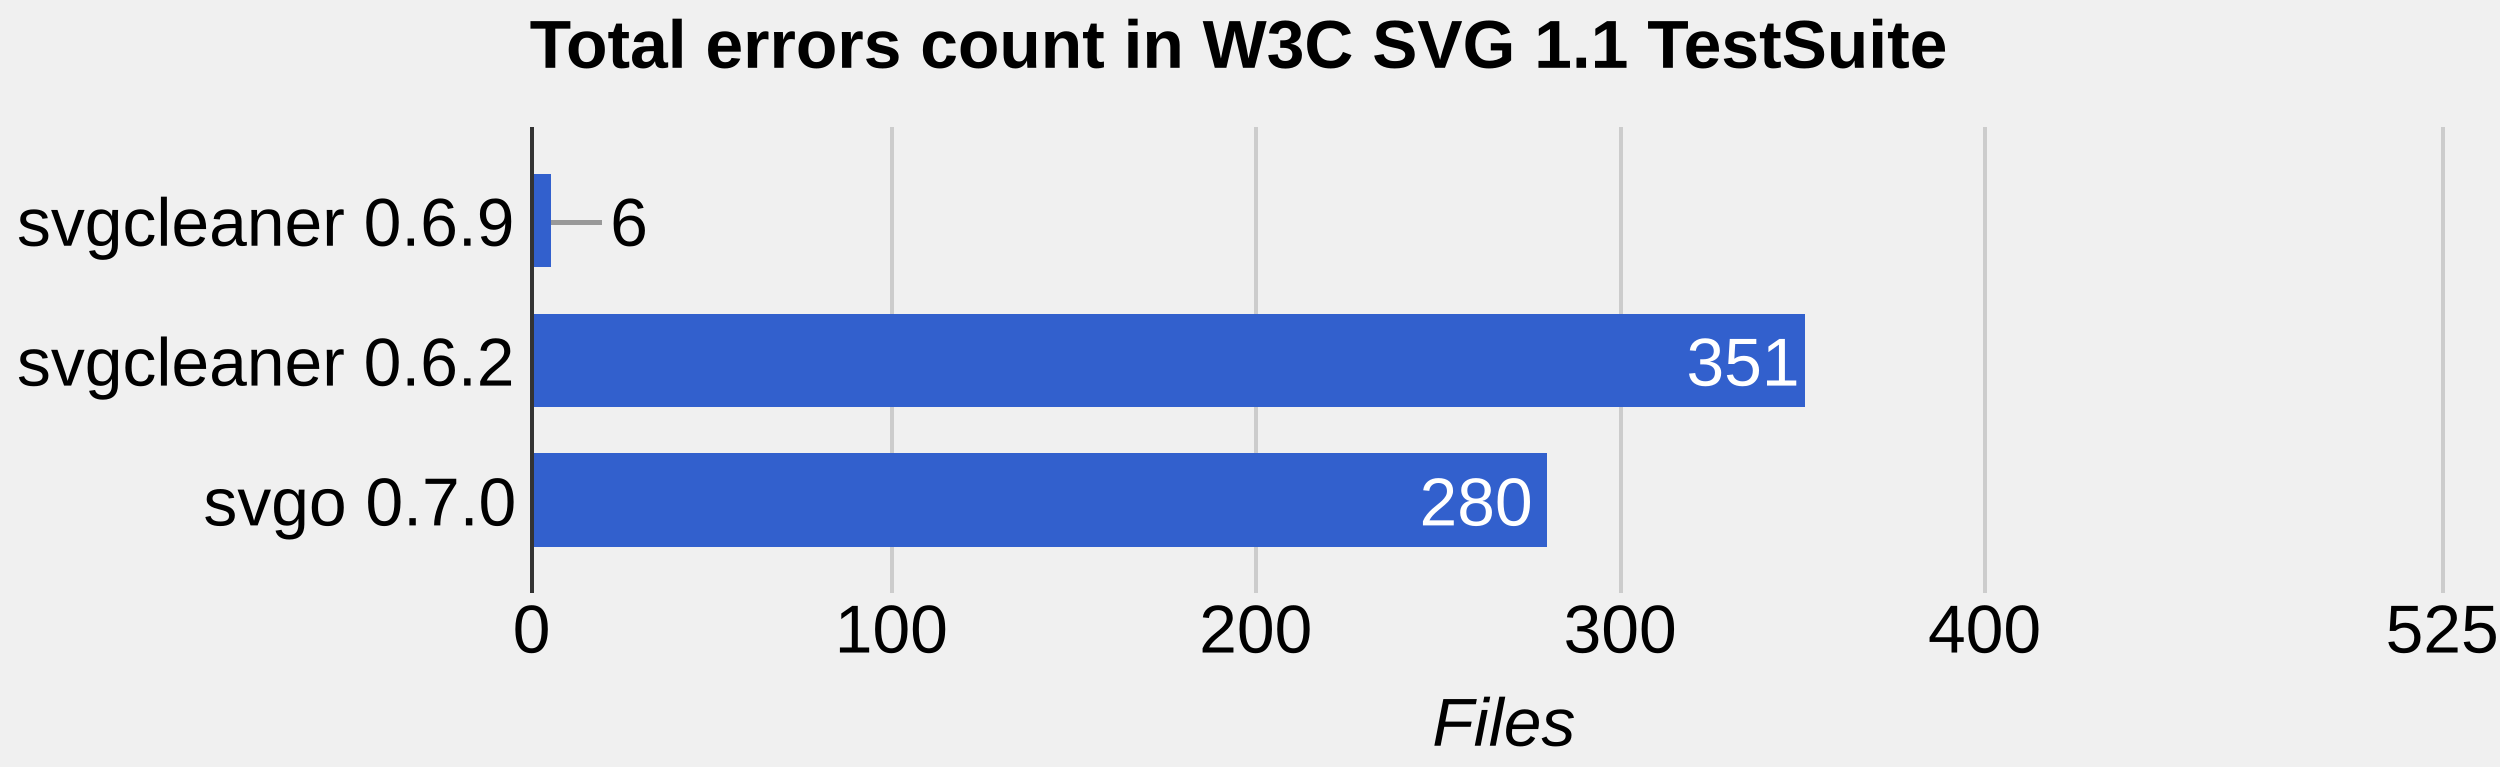
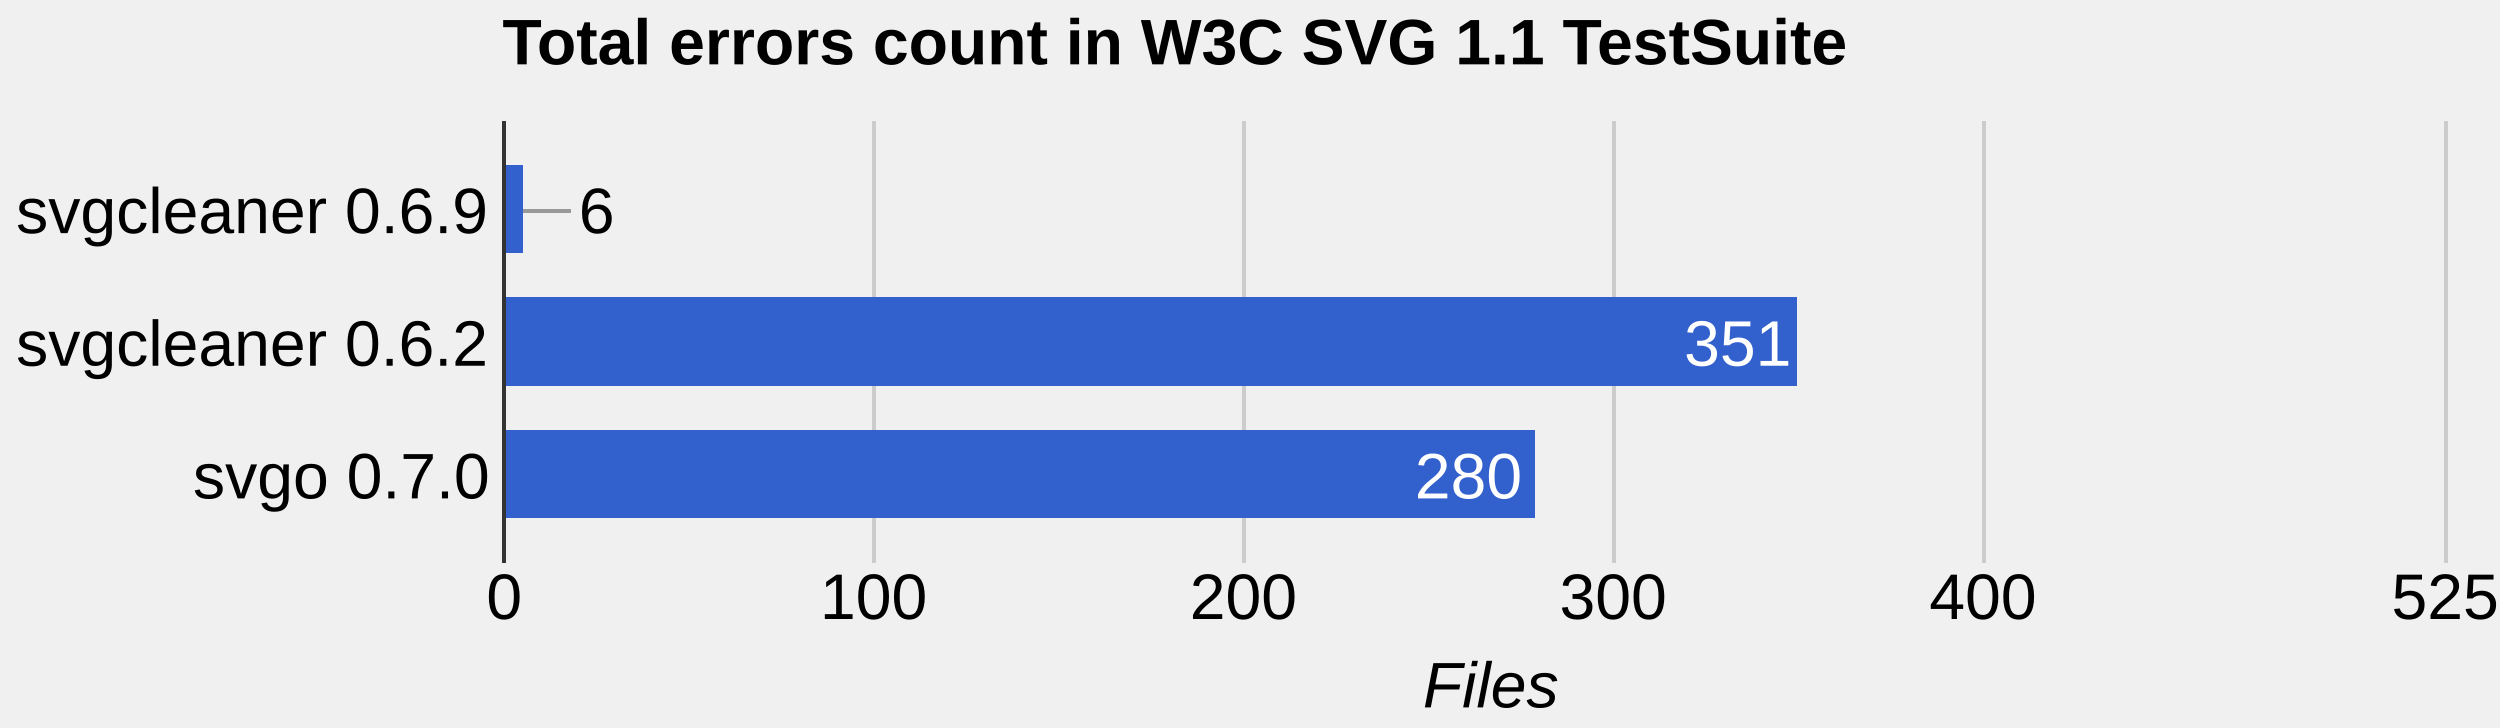
- <svg xmlns="http://www.w3.org/2000/svg" height="181" shape-rendering="crispEdges" width="590">
+ <svg xmlns="http://www.w3.org/2000/svg" height="181" shape-rendering="crispEdges" width="622">
  <text font-family="Arial" font-size="16" font-weight="bold" x="125" y="16">
        Total errors count in W3C SVG 1.1 TestSuite
    </text>
  <text font-family="Arial" font-size="16" x="4" y="58">
        svgcleaner 0.6.9
    </text>
  <text font-family="Arial" font-size="16" x="4" y="91">
        svgcleaner 0.6.2
    </text>
  <text font-family="Arial" font-size="16" x="48" y="124">
        svgo 0.7.0
    </text>
  <rect fill="#ccc" height="110" width="1" x="125" y="30" />
  <text fill="#000" font-family="Arial" font-size="16" x="121" y="154">
        0
    </text>
-   <rect fill="#ccc" height="110" width="1" x="210" y="30" />
-   <text fill="#000" font-family="Arial" font-size="16" x="197" y="154">
+   <rect fill="#ccc" height="110" width="1" x="217" y="30" />
+   <text fill="#000" font-family="Arial" font-size="16" x="204" y="154">
        100
    </text>
-   <rect fill="#ccc" height="110" width="1" x="296" y="30" />
-   <text fill="#000" font-family="Arial" font-size="16" x="283" y="154">
+   <rect fill="#ccc" height="110" width="1" x="309" y="30" />
+   <text fill="#000" font-family="Arial" font-size="16" x="296" y="154">
        200
    </text>
-   <rect fill="#ccc" height="110" width="1" x="382" y="30" />
-   <text fill="#000" font-family="Arial" font-size="16" x="369" y="154">
+   <rect fill="#ccc" height="110" width="1" x="401" y="30" />
+   <text fill="#000" font-family="Arial" font-size="16" x="388" y="154">
        300
    </text>
-   <rect fill="#ccc" height="110" width="1" x="468" y="30" />
-   <text fill="#000" font-family="Arial" font-size="16" x="455" y="154">
+   <rect fill="#ccc" height="110" width="1" x="493" y="30" />
+   <text fill="#000" font-family="Arial" font-size="16" x="480" y="154">
        400
    </text>
-   <rect fill="#ccc" height="110" width="1" x="576" y="30" />
-   <text fill="#000" font-family="Arial" font-size="16" x="563" y="154">
+   <rect fill="#ccc" height="110" width="1" x="608" y="30" />
+   <text fill="#000" font-family="Arial" font-size="16" x="595" y="154">
        525
    </text>
  <rect fill="#3260cd" height="22" width="5" x="125" y="41" />
  <rect fill="#999" height="1" width="12" x="130" y="52" />
  <text fill="#000" font-family="Arial" font-size="16" x="144" y="58">
        6
    </text>
-   <rect fill="#3260cd" height="22" width="301" x="125" y="74" />
-   <text fill="#fff" font-family="Arial" font-size="16" x="398" y="91">
+   <rect fill="#3260cd" height="22" width="322" x="125" y="74" />
+   <text fill="#fff" font-family="Arial" font-size="16" x="419" y="91">
        351
    </text>
-   <rect fill="#3260cd" height="22" width="240" x="125" y="107" />
-   <text fill="#fff" font-family="Arial" font-size="16" x="335" y="124">
+   <rect fill="#3260cd" height="22" width="257" x="125" y="107" />
+   <text fill="#fff" font-family="Arial" font-size="16" x="352" y="124">
        280
    </text>
  <rect fill="#333" height="110" width="1" x="125" y="30" />
-   <text font-family="Arial" font-size="16" font-style="italic" x="338" y="176">
+   <text font-family="Arial" font-size="16" font-style="italic" x="354" y="176">
        Files
    </text>
</svg>
